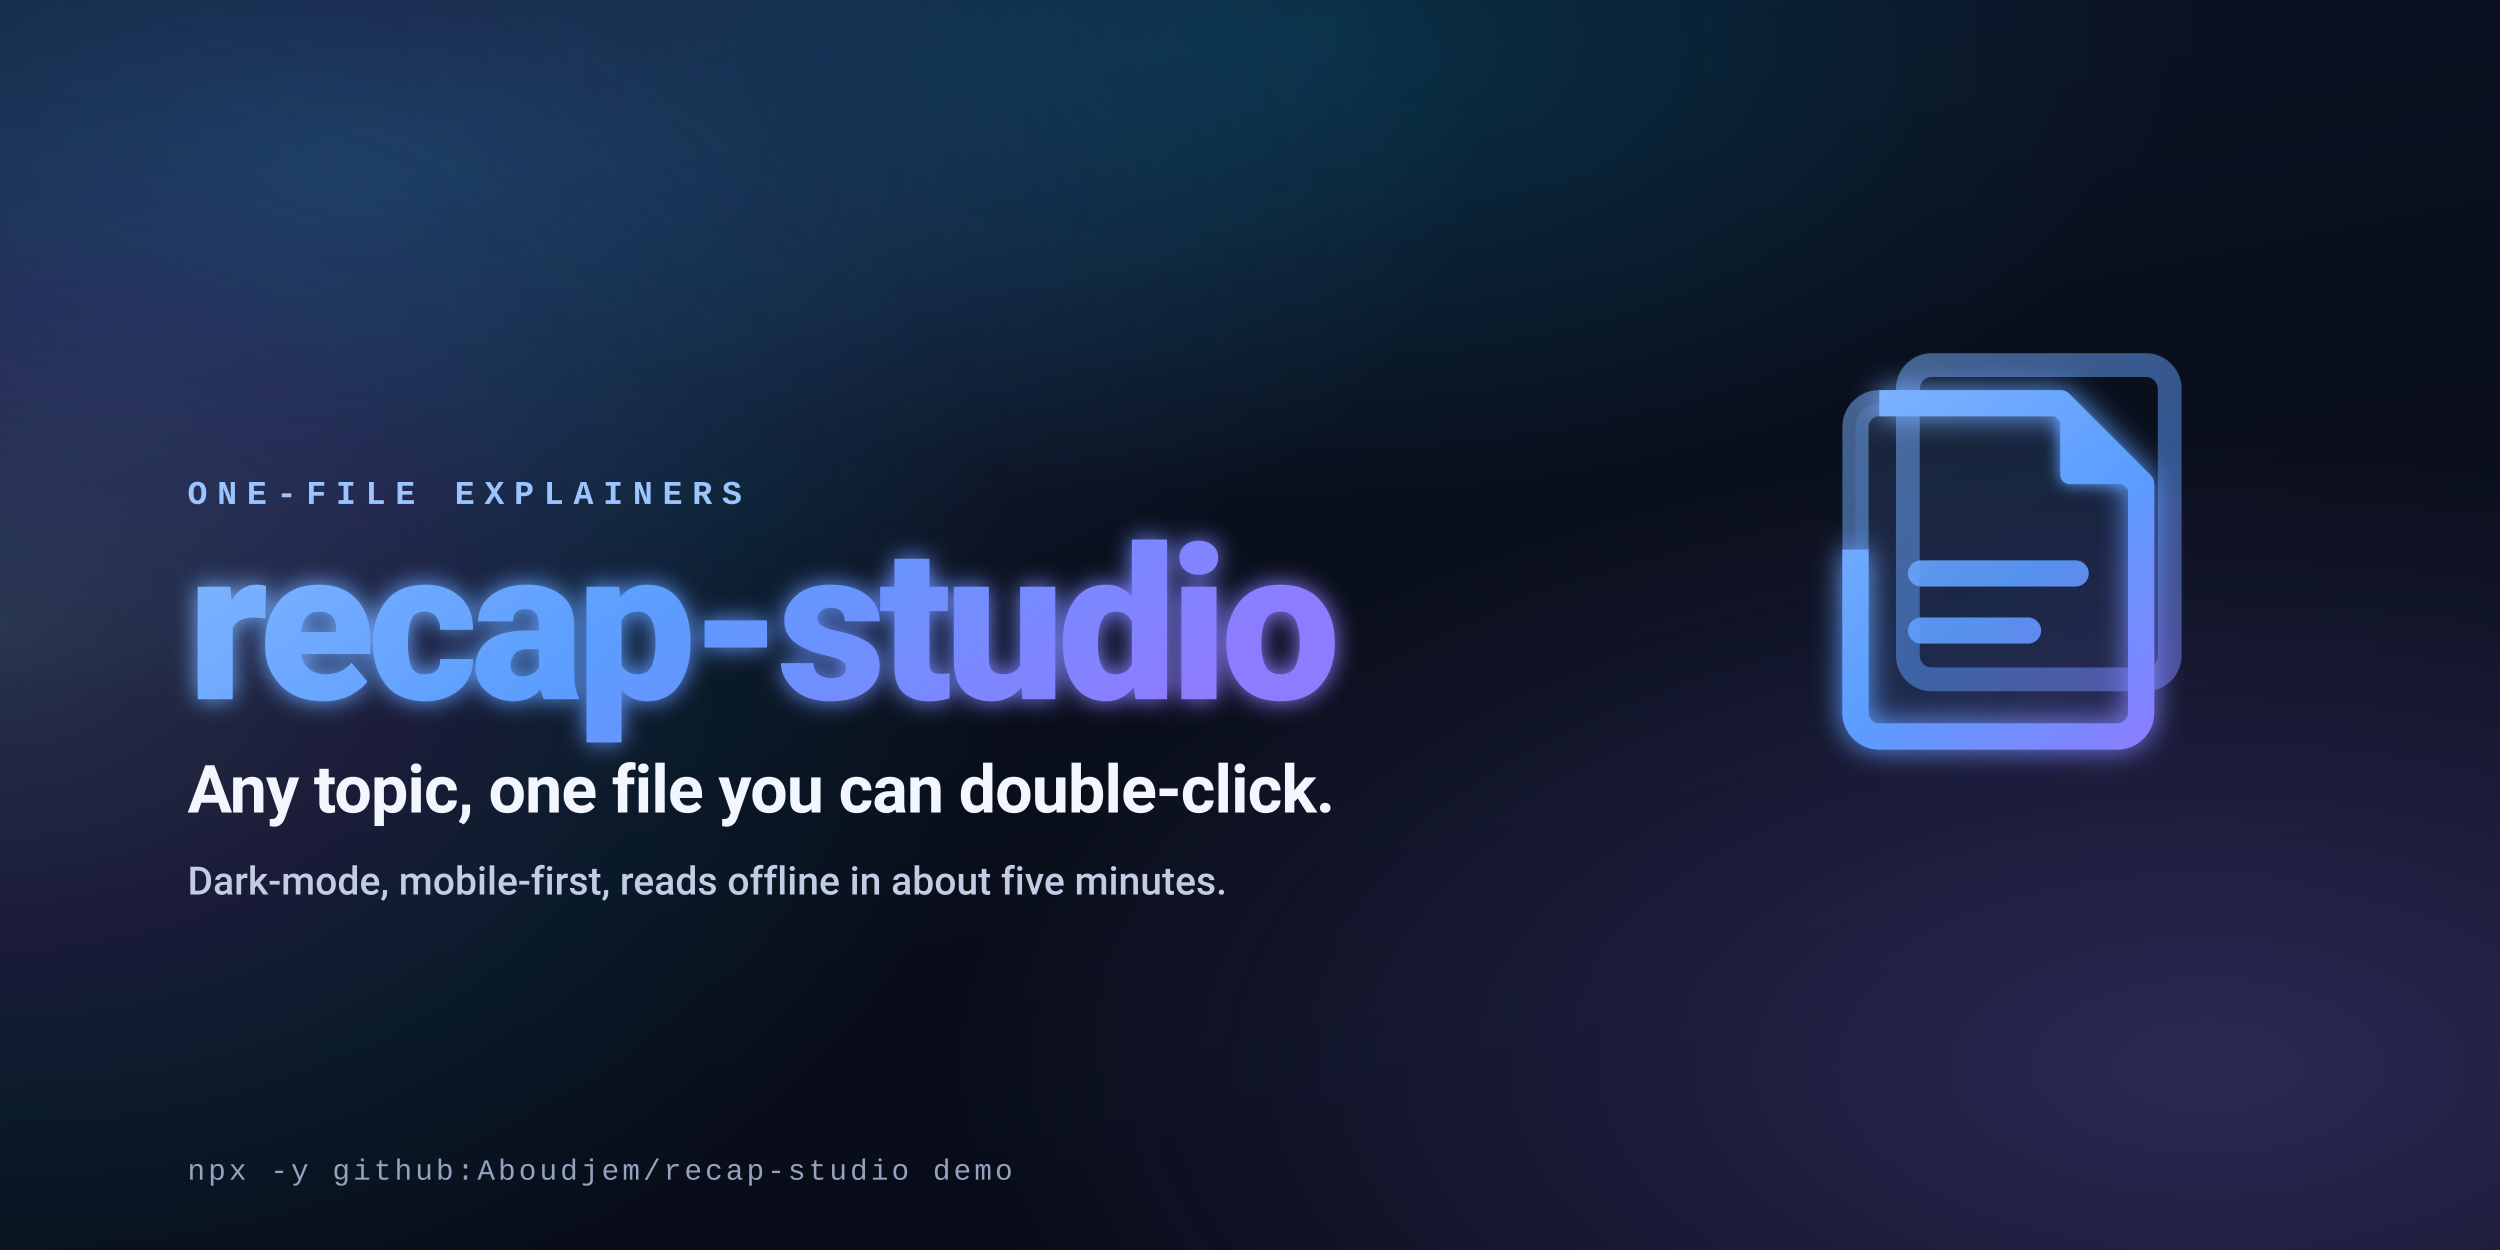
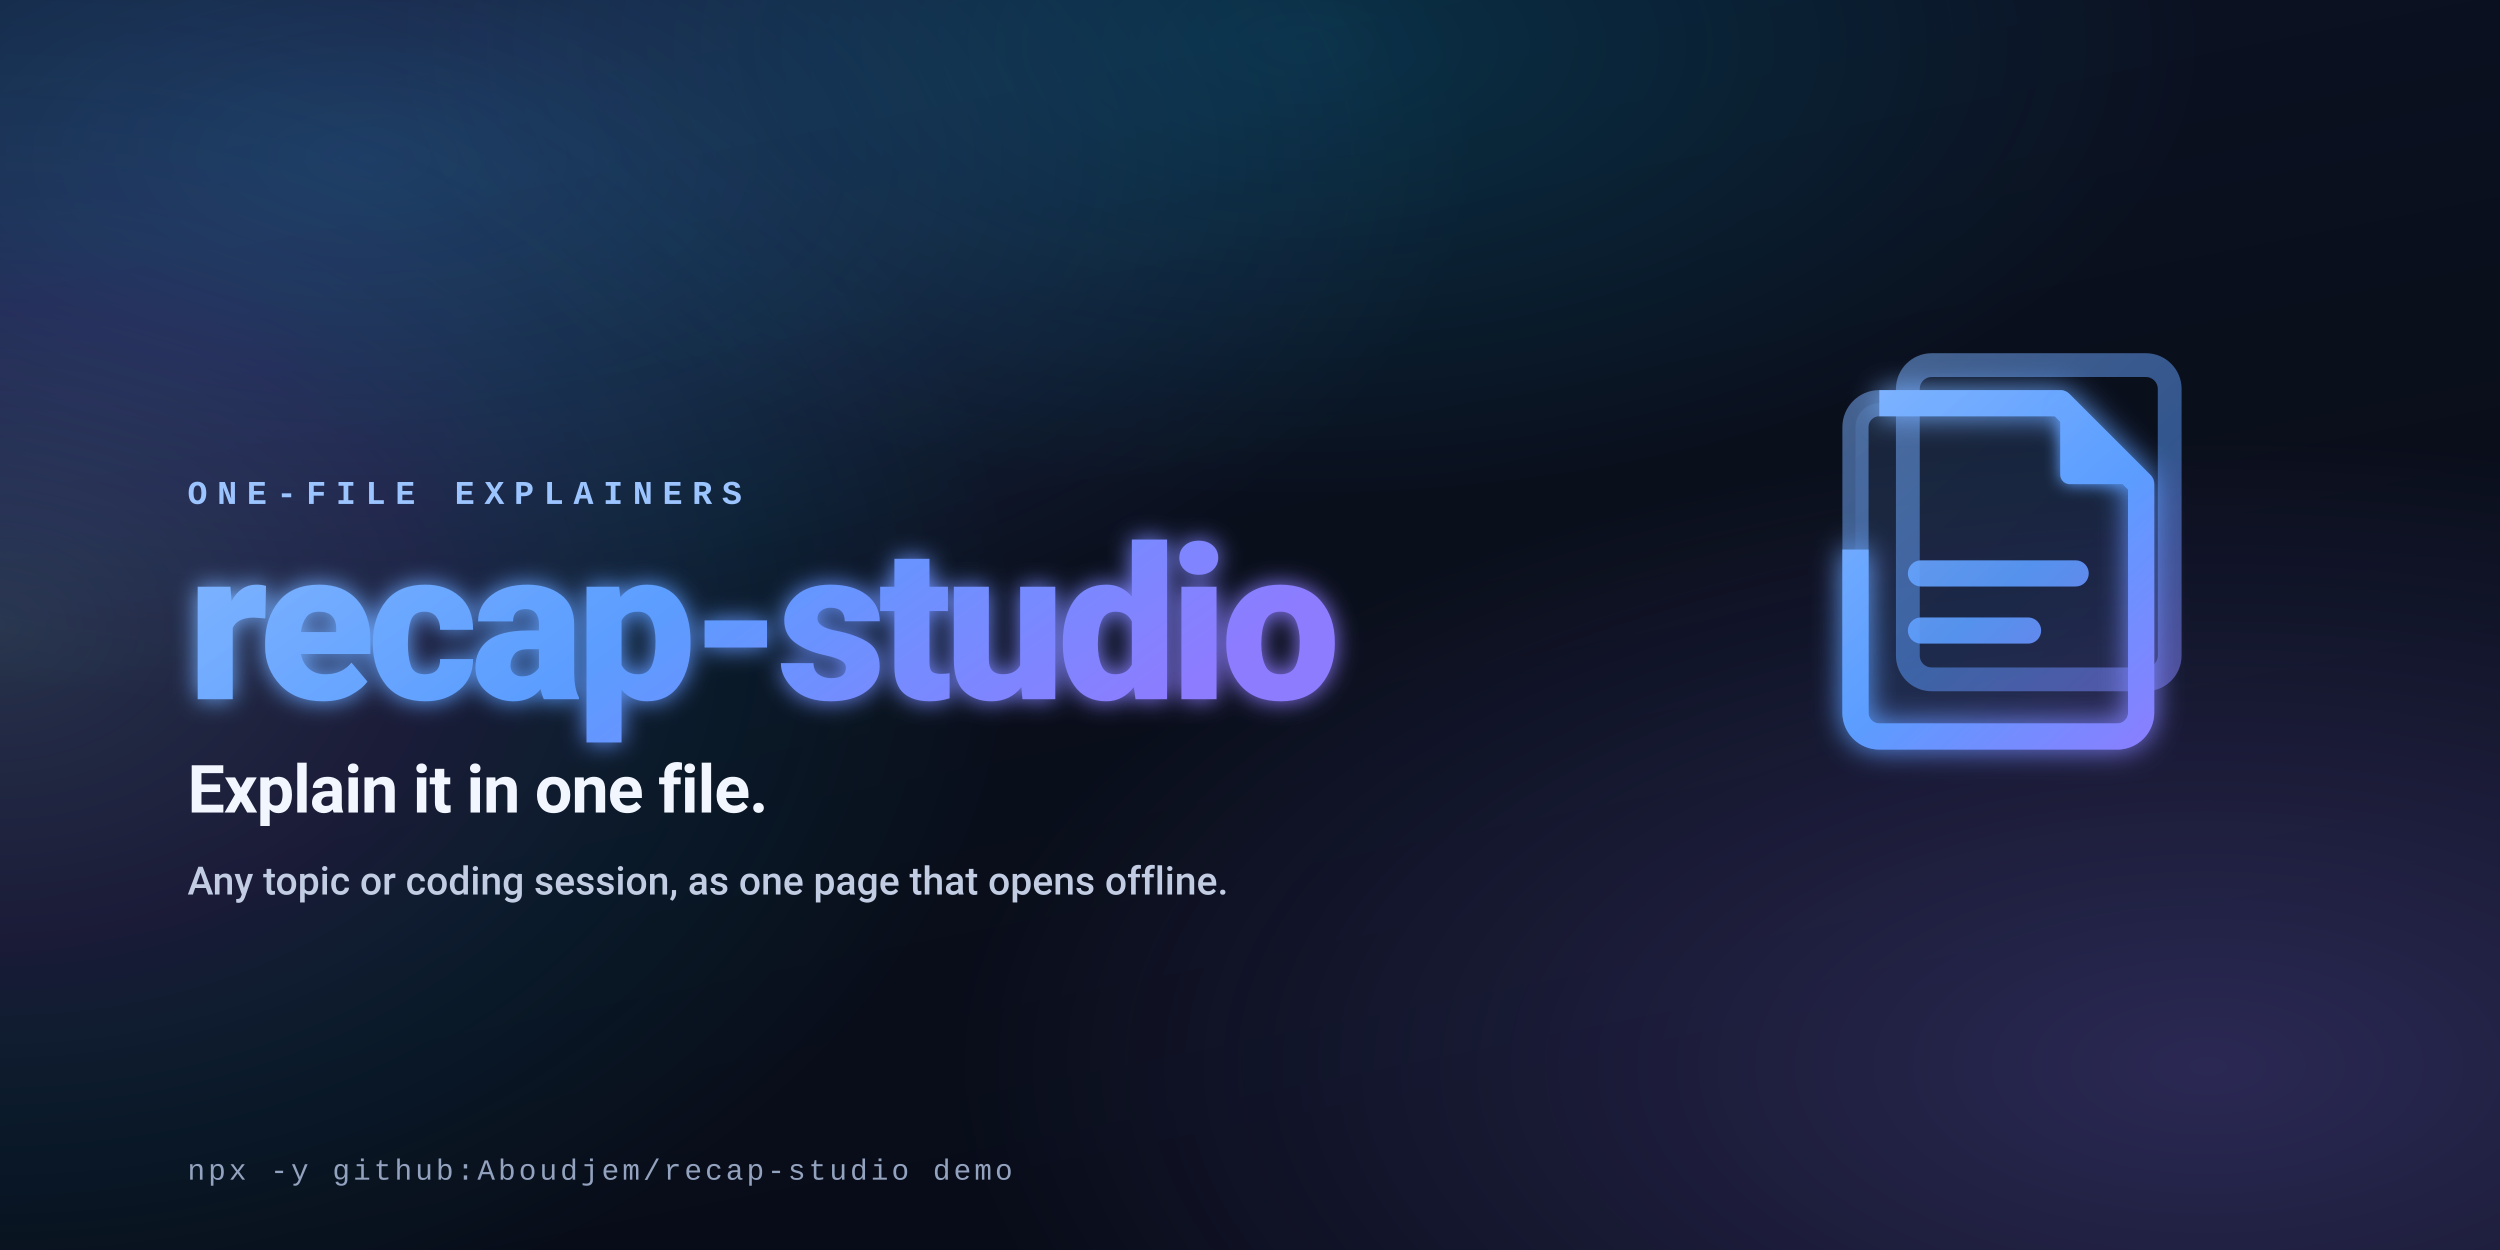
- <svg xmlns="http://www.w3.org/2000/svg" viewBox="0 0 1280 640" fill="none" role="img" aria-label="recap-studio: Any topic, one file you can double-click.">
+ <svg xmlns="http://www.w3.org/2000/svg" viewBox="0 0 1280 640" fill="none" role="img" aria-label="recap-studio: Explain it in one file. Any topic or coding session, as one page that opens offline.">
  <defs>
    <linearGradient id="rc-ground" x1="0" y1="0" x2="0.4" y2="1">
      <stop offset="0%" stop-color="#0C1328" />
      <stop offset="55%" stop-color="#0A0F1C" />
      <stop offset="100%" stop-color="#080C18" />
    </linearGradient>
    <radialGradient id="rc-bloomA" cx="0.15" cy="0.13" r="0.44">
      <stop offset="0%" stop-color="#5B9DFF" stop-opacity="0.26" />
      <stop offset="100%" stop-color="#5B9DFF" stop-opacity="0" />
    </radialGradient>
    <radialGradient id="rc-bloomB" cx="0.88" cy="0.85" r="0.50">
      <stop offset="0%" stop-color="#8E7BFF" stop-opacity="0.26" />
      <stop offset="100%" stop-color="#8E7BFF" stop-opacity="0" />
    </radialGradient>
    <radialGradient id="rc-bloomC" cx="0.52" cy="0.04" r="0.36">
      <stop offset="0%" stop-color="#00D4FF" stop-opacity="0.16" />
      <stop offset="100%" stop-color="#00D4FF" stop-opacity="0" />
    </radialGradient>
    <radialGradient id="rc-wash" cx="0.5" cy="0.5" r="0.5">
      <stop offset="0%" stop-color="#9CC4FF" stop-opacity="0.20" />
      <stop offset="42%" stop-color="#8E7BFF" stop-opacity="0.124" />
      <stop offset="76%" stop-color="#00D4FF" stop-opacity="0.046" />
      <stop offset="100%" stop-color="#00D4FF" stop-opacity="0" />
    </radialGradient>
    <clipPath id="rc-frame">
      <rect width="1280" height="640" />
    </clipPath>
    <linearGradient id="rc-ink" gradientUnits="userSpaceOnUse" x1="62" y1="60" x2="200" y2="210">
      <stop class="rck1" offset="0%" stop-color="#7FB4FF" />
      <stop class="rck2" offset="52%" stop-color="#5B9DFF" />
      <stop class="rck3" offset="100%" stop-color="#8E7BFF" />
    </linearGradient>
    <filter id="rc-glow" x="-45%" y="-45%" width="190%" height="190%">
      <feGaussianBlur stdDeviation="6.0" result="b" />
      <feMerge>
        <feMergeNode in="b" />
        <feMergeNode in="SourceGraphic" />
      </feMerge>
    </filter>
    <filter id="rc-glow-sm" x="-150%" y="-150%" width="400%" height="400%">
      <feGaussianBlur stdDeviation="3.4" result="b" />
      <feMerge>
        <feMergeNode in="b" />
        <feMergeNode in="SourceGraphic" />
      </feMerge>
    </filter>
    <linearGradient id="rc-word" x1="0" y1="0" x2="1" y2="0.25">
      <stop class="rck1" offset="0%" stop-color="#7FB4FF" />
      <stop class="rck2" offset="46%" stop-color="#5B9DFF" />
      <stop class="rck3" offset="100%" stop-color="#8E7BFF" />
    </linearGradient>
    <linearGradient id="rc-sheen" x1="0" y1="0" x2="1" y2="0">
      <stop offset="0%" stop-color="#FFFFFF" stop-opacity="0" />
      <stop offset="50%" stop-color="#FFFFFF" stop-opacity="0.62" />
      <stop offset="100%" stop-color="#FFFFFF" stop-opacity="0" />
    </linearGradient>
    <clipPath id="rc-wordclip">
      <text x="96" y="358" font-family="system-ui, -apple-system, 'Segoe UI', Roboto, 'Helvetica Neue', Arial, sans-serif" font-size="109" font-weight="800" letter-spacing="-3.8">recap-studio</text>
    </clipPath>
  </defs>
  <style>
    .disp { font-family: system-ui, -apple-system, 'Segoe UI', Roboto, 'Helvetica Neue', Arial, sans-serif; }
    .mono { font-family: ui-monospace, SFMono-Regular, 'SF Mono', Menlo, Consolas, 'Liberation Mono', monospace; }
    .eyebrow { font-size: 13px; font-weight: 600; letter-spacing: 4.5px; fill: #9CC4FF; }
    .head    { font-size: 34px; font-weight: 700; fill: #F2F6FF; letter-spacing: -0.5px; }
    .sub     { font-size: 20px; font-weight: 500; fill: #C2CDE4; }
    .tag     { font-size: 15px; letter-spacing: 1.6px; fill: #93A2BE; }
    .chip    { font-size: 11.5px; letter-spacing: 1.2px; fill: #C2CDE4; }
    .chipbig { font-size: 17px; letter-spacing: 1px; fill: #C2CDE4; }
    .tagsm { font-size: 12.5px; letter-spacing: 1.6px; fill: #93A2BE; }
    .eyebrow { font-size: 17px; letter-spacing: 5px; }
    @keyframes rc-breathe { 0%,100% { opacity:0.62; } 50% { opacity:1; } }
    .rcbloom { animation: rc-breathe 11s ease-in-out infinite; }
    @keyframes rc-sweep { 0% { transform: translateX(-360px); } 100% { transform: translateX(1640px); } }
    .rcwash { animation: rc-sweep 19s cubic-bezier(.5,0,.5,1) infinite; }
    @keyframes rc-sheen { 0% { transform: translateX(0); } 15%,100% { transform: translateX(501px); } }
    .rcsheen { animation: rc-sheen 8.5s cubic-bezier(.4,0,.3,1) infinite; }
    @keyframes rc-flow { to { stroke-dashoffset: -1000; } }
    .rcedge { stroke-dasharray: 420 580; animation: rc-flow 8s linear infinite; }
    @keyframes rc-stack { 0%,100% { transform: translate(0,0); } 50% { transform: translate(4px,-8px); } }
    .rcstack { animation: rc-stack 8s ease-in-out infinite; }
    @keyframes rc-fold { 0%,14% { opacity: 0.25; } 46%,86% { opacity: 1; } 100% { opacity: 0.25; } }
    .rcfold { animation: rc-fold 8s cubic-bezier(.3,0,.2,1) infinite; }
    @keyframes rc-k1 { 0%,100% { stop-color:#7FB4FF; } 50% { stop-color:#5B9DFF; } }
    @keyframes rc-k2 { 0%,100% { stop-color:#5B9DFF; } 50% { stop-color:#8E7BFF; } }
    @keyframes rc-k3 { 0%,100% { stop-color:#8E7BFF; } 50% { stop-color:#A98CFF; } }
    .rck1 { animation: rc-k1 15s ease-in-out infinite; }
    .rck2 { animation: rc-k2 15s ease-in-out infinite; }
    .rck3 { animation: rc-k3 15s ease-in-out infinite; }
    @media (prefers-reduced-motion: reduce) { * { animation: none !important; } }
  </style>
  <rect width="1280" height="640" fill="url(#rc-ground)" />
  <g class="rcbloom">
    <rect width="1280" height="640" fill="url(#rc-bloomA)" />
    <rect width="1280" height="640" fill="url(#rc-bloomB)" />
    <rect width="1280" height="640" fill="url(#rc-bloomC)" />
  </g>
  <g clip-path="url(#rc-frame)">
    <g transform="translate(0,320)">
      <ellipse class="rcwash" cx="0" cy="0" rx="520" ry="380" fill="url(#rc-wash)" />
    </g>
  </g>
  <g transform="translate(872,126) scale(1.2188)">
    <g class="rcstack" opacity="0.5">
      <rect x="86" y="50" width="110" height="132" rx="10" fill="none" stroke="url(#rc-ink)" stroke-width="10" />
    </g>
    <path d="M74 66 H150 L184 100 V196 A10 10 0 0 1 174 206 H74 A10 10 0 0 1 64 196 V76 A10 10 0 0 1 74 66 Z" fill="url(#rc-ink)" fill-opacity="0.14" stroke="url(#rc-ink)" stroke-opacity="0.5" stroke-width="11" stroke-linejoin="round" />
    <g filter="url(#rc-glow)">
      <path class="rcedge" d="M74 66 H150 L184 100 V196 A10 10 0 0 1 174 206 H74 A10 10 0 0 1 64 196 V76 A10 10 0 0 1 74 66 Z" pathLength="1000" fill="none" stroke="url(#rc-ink)" stroke-width="11" stroke-linejoin="round" />
    </g>
    <g class="rcfold" filter="url(#rc-glow-sm)">
      <path d="M150 66 L184 100 H154 A4 4 0 0 1 150 96 Z" fill="url(#rc-ink)" />
    </g>
    <g opacity="0.9" fill="url(#rc-ink)">
      <rect x="86" y="132" width="76" height="11" rx="5.5" />
      <rect x="86" y="156" width="56" height="11" rx="5.5" />
    </g>
  </g>
  <g filter="url(#rc-glow)">
    <text class="disp" x="96" y="358" font-size="109" font-weight="800" letter-spacing="-3.8" fill="url(#rc-word)">recap-studio</text>
  </g>
  <g clip-path="url(#rc-wordclip)">
    <g transform="skewX(-18)">
      <rect class="rcsheen" x="-24" y="249" width="50" height="147" fill="url(#rc-sheen)" opacity="0.45" />
    </g>
  </g>
  <text class="mono eyebrow" x="96" y="258">ONE-FILE EXPLAINERS</text>
-   <text class="disp head" x="96" y="416">Any topic, one file you can double-click.</text>
-   <text class="disp sub" x="96" y="458">Dark-mode, mobile-first, reads offline in about five minutes.</text>
+   <text class="disp head" x="96" y="416">Explain it in one file.</text>
+   <text class="disp sub" x="96" y="458">Any topic or coding session, as one page that opens offline.</text>
  <text class="mono tag" x="96" y="604">npx -y github:Aboudjem/recap-studio demo</text>
</svg>
